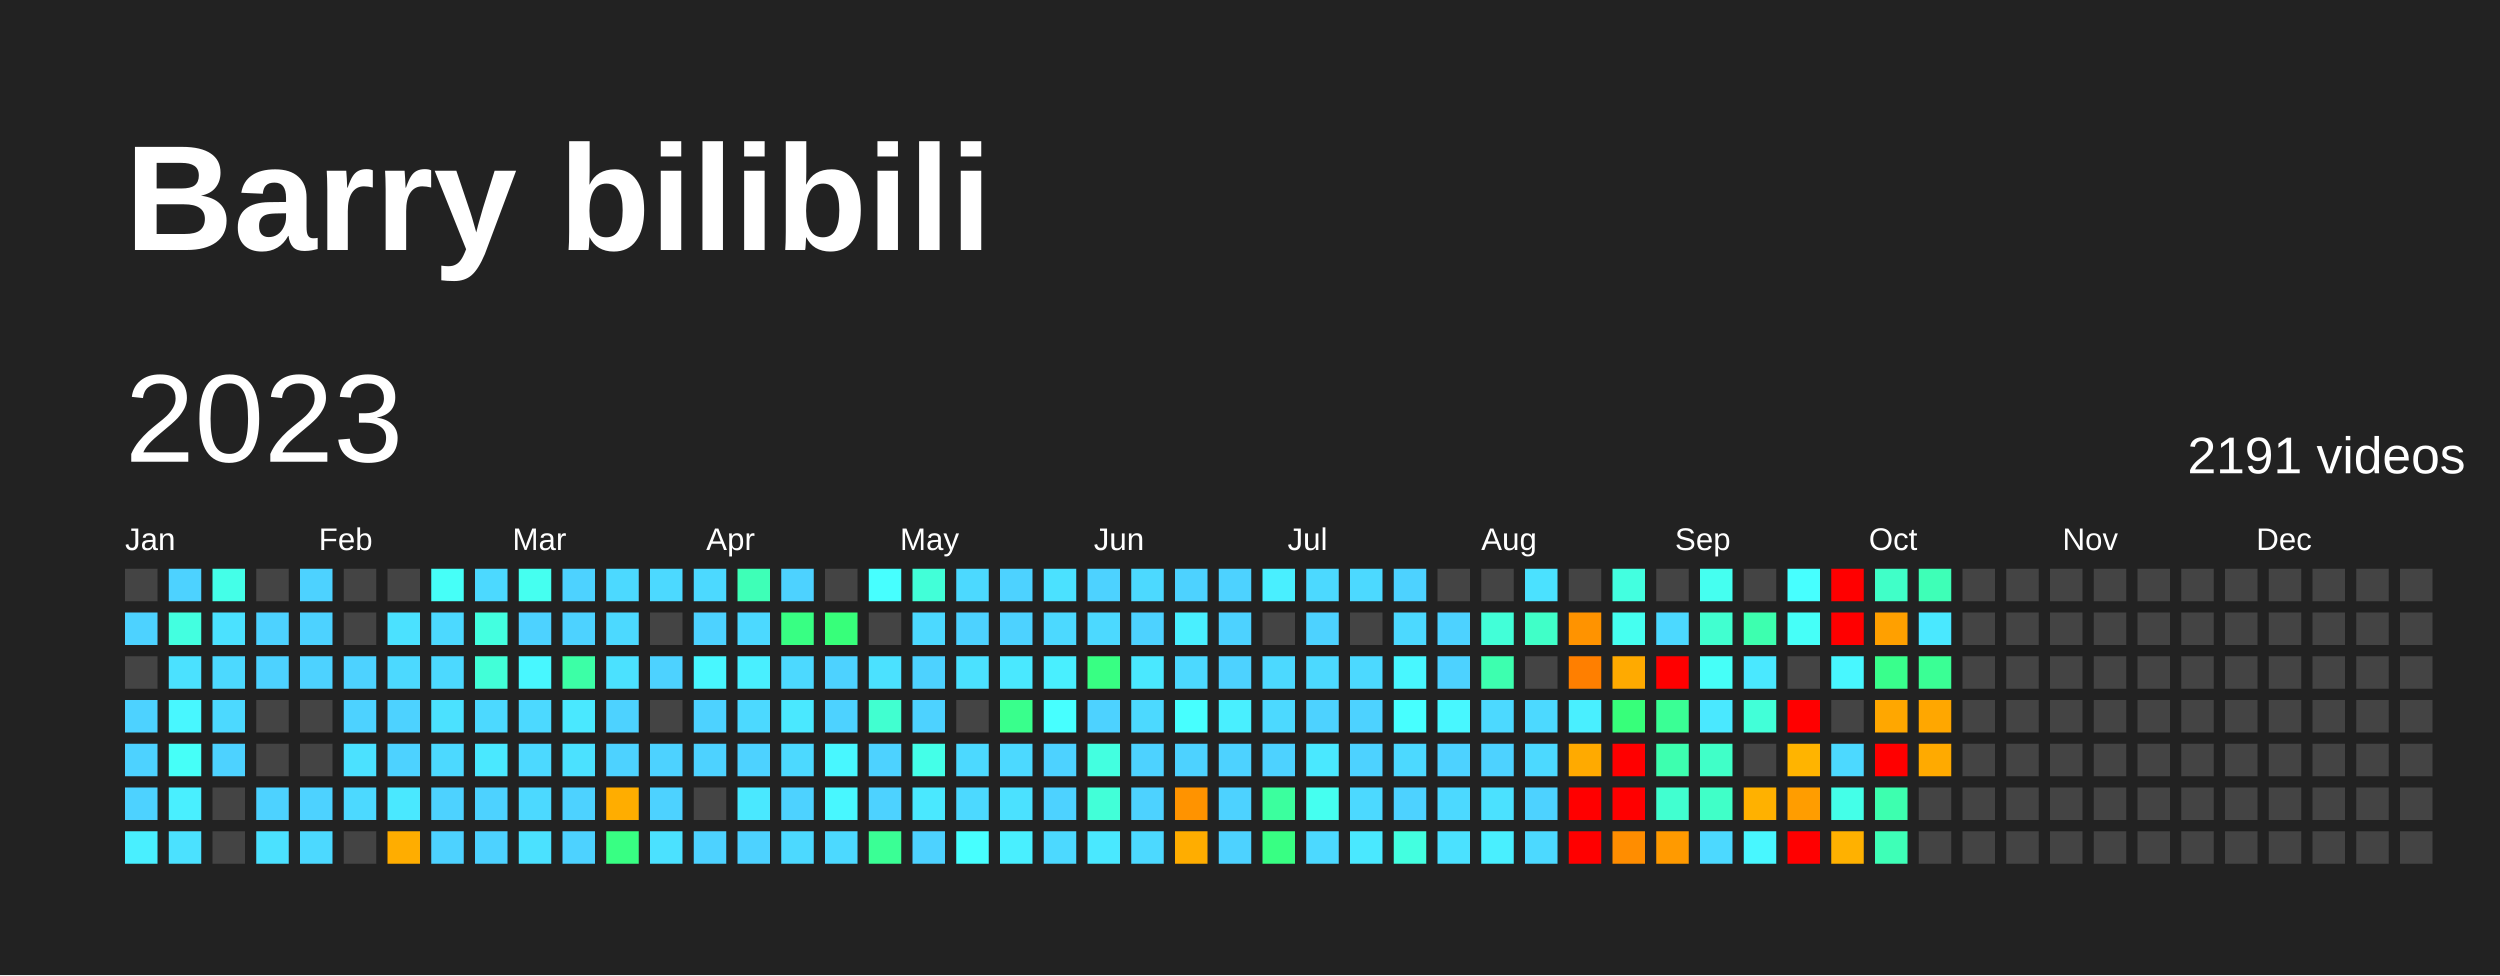
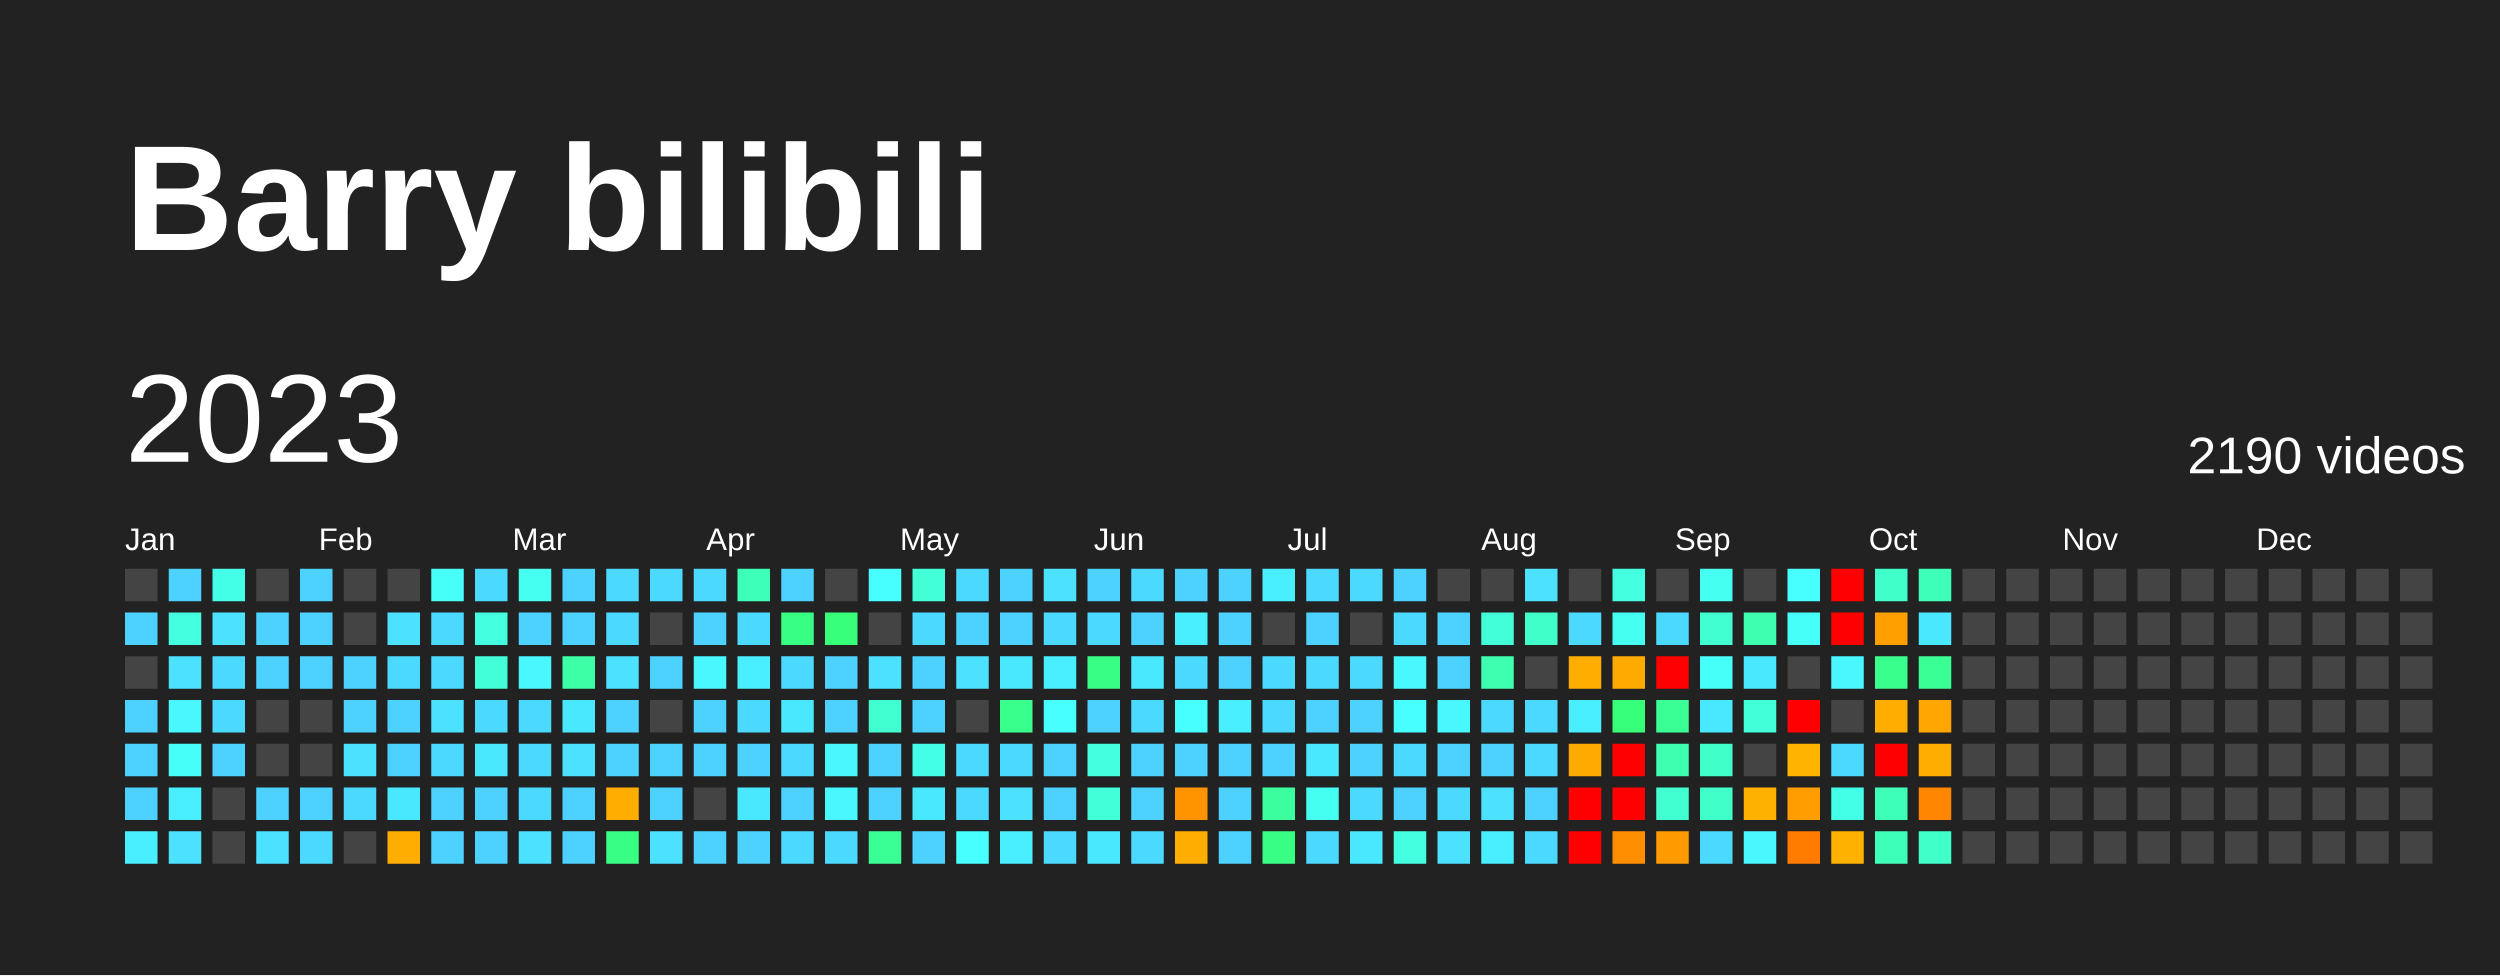
<svg xmlns="http://www.w3.org/2000/svg" baseProfile="full" height="78mm" version="1.1" viewBox="0,0,200,78" width="200mm">
  <defs />
  <rect fill="#222222" height="78" width="200" x="0" y="0" />
  <text fill="#FFFFFF" style="font-size:12px; font-family:Arial; font-weight:bold;" x="10" y="20">Barry bilibili</text>
  <text dominant-baseline="hanging" fill="#FFFFFF" style="font-size:10.0px; font-family:Arial;" x="10" y="30">2023</text>
-   <text dominant-baseline="hanging" fill="#FFFFFF" style="font-size:4.125px; font-family:Arial;" x="175" y="35">2191 videos</text>
+   <text dominant-baseline="hanging" fill="#FFFFFF" style="font-size:4.125px; font-family:Arial;" x="175" y="35">2190 videos</text>
  <text fill="#FFFFFF" style="font-size:2.5px; font-family:Arial" x="10.0" y="44">Jan</text>
  <text fill="#FFFFFF" style="font-size:2.5px; font-family:Arial" x="25.5" y="44">Feb</text>
  <text fill="#FFFFFF" style="font-size:2.5px; font-family:Arial" x="41.0" y="44">Mar</text>
  <text fill="#FFFFFF" style="font-size:2.5px; font-family:Arial" x="56.5" y="44">Apr</text>
  <text fill="#FFFFFF" style="font-size:2.5px; font-family:Arial" x="72.0" y="44">May</text>
  <text fill="#FFFFFF" style="font-size:2.5px; font-family:Arial" x="87.5" y="44">Jun</text>
  <text fill="#FFFFFF" style="font-size:2.5px; font-family:Arial" x="103.0" y="44">Jul</text>
  <text fill="#FFFFFF" style="font-size:2.5px; font-family:Arial" x="118.5" y="44">Aug</text>
  <text fill="#FFFFFF" style="font-size:2.5px; font-family:Arial" x="134.0" y="44">Sep</text>
  <text fill="#FFFFFF" style="font-size:2.5px; font-family:Arial" x="149.5" y="44">Oct</text>
  <text fill="#FFFFFF" style="font-size:2.5px; font-family:Arial" x="165.0" y="44">Nov</text>
  <text fill="#FFFFFF" style="font-size:2.5px; font-family:Arial" x="180.5" y="44">Dec</text>
  <rect fill="#444444" height="2.6" width="2.6" x="10.0" y="45.5" />
  <rect fill="#4dd2ff" height="2.6" width="2.6" x="10.0" y="49.0" />
  <rect fill="#444444" height="2.6" width="2.6" x="10.0" y="52.5" />
  <rect fill="#4dd2ff" height="2.6" width="2.6" x="10.0" y="56.0" />
  <rect fill="#4dd2ff" height="2.6" width="2.6" x="10.0" y="59.5" />
  <rect fill="#4dd2ff" height="2.6" width="2.6" x="10.0" y="63.0" />
  <rect fill="#49efff" height="2.6" width="2.6" x="10.0" y="66.5" />
  <rect fill="#4dd2ff" height="2.6" width="2.6" x="13.5" y="45.5" />
  <rect fill="#43ffe0" height="2.6" width="2.6" x="13.5" y="49.0" />
  <rect fill="#4be1ff" height="2.6" width="2.6" x="13.5" y="52.5" />
  <rect fill="#48f7ff" height="2.6" width="2.6" x="13.5" y="56.0" />
  <rect fill="#46fff8" height="2.6" width="2.6" x="13.5" y="59.5" />
  <rect fill="#49efff" height="2.6" width="2.6" x="13.5" y="63.0" />
  <rect fill="#4be1ff" height="2.6" width="2.6" x="13.5" y="66.5" />
  <rect fill="#44ffe8" height="2.6" width="2.6" x="17.0" y="45.5" />
  <rect fill="#4be1ff" height="2.6" width="2.6" x="17.0" y="49.0" />
  <rect fill="#4cd9ff" height="2.6" width="2.6" x="17.0" y="52.5" />
  <rect fill="#4cd9ff" height="2.6" width="2.6" x="17.0" y="56.0" />
  <rect fill="#4dd2ff" height="2.6" width="2.6" x="17.0" y="59.5" />
  <rect fill="#444444" height="2.6" width="2.6" x="17.0" y="63.0" />
  <rect fill="#444444" height="2.6" width="2.6" x="17.0" y="66.5" />
  <rect fill="#444444" height="2.6" width="2.6" x="20.5" y="45.5" />
  <rect fill="#4dd2ff" height="2.6" width="2.6" x="20.5" y="49.0" />
  <rect fill="#4dd2ff" height="2.6" width="2.6" x="20.5" y="52.5" />
  <rect fill="#444444" height="2.6" width="2.6" x="20.5" y="56.0" />
  <rect fill="#444444" height="2.6" width="2.6" x="20.5" y="59.5" />
  <rect fill="#4dd2ff" height="2.6" width="2.6" x="20.5" y="63.0" />
  <rect fill="#4be1ff" height="2.6" width="2.6" x="20.5" y="66.5" />
  <rect fill="#4dd2ff" height="2.6" width="2.6" x="24.0" y="45.5" />
  <rect fill="#4dd2ff" height="2.6" width="2.6" x="24.0" y="49.0" />
  <rect fill="#4dd2ff" height="2.6" width="2.6" x="24.0" y="52.5" />
  <rect fill="#444444" height="2.6" width="2.6" x="24.0" y="56.0" />
  <rect fill="#444444" height="2.6" width="2.6" x="24.0" y="59.5" />
  <rect fill="#4dd2ff" height="2.6" width="2.6" x="24.0" y="63.0" />
  <rect fill="#4cd9ff" height="2.6" width="2.6" x="24.0" y="66.5" />
  <rect fill="#444444" height="2.6" width="2.6" x="27.5" y="45.5" />
  <rect fill="#444444" height="2.6" width="2.6" x="27.5" y="49.0" />
  <rect fill="#4dd2ff" height="2.6" width="2.6" x="27.5" y="52.5" />
  <rect fill="#4dd2ff" height="2.6" width="2.6" x="27.5" y="56.0" />
  <rect fill="#4be1ff" height="2.6" width="2.6" x="27.5" y="59.5" />
  <rect fill="#4cd9ff" height="2.6" width="2.6" x="27.5" y="63.0" />
  <rect fill="#444444" height="2.6" width="2.6" x="27.5" y="66.5" />
  <rect fill="#444444" height="2.6" width="2.6" x="31.0" y="45.5" />
  <rect fill="#4be1ff" height="2.6" width="2.6" x="31.0" y="49.0" />
  <rect fill="#4cd9ff" height="2.6" width="2.6" x="31.0" y="52.5" />
  <rect fill="#4dd2ff" height="2.6" width="2.6" x="31.0" y="56.0" />
  <rect fill="#4dd2ff" height="2.6" width="2.6" x="31.0" y="59.5" />
  <rect fill="#4ae8ff" height="2.6" width="2.6" x="31.0" y="63.0" />
  <rect fill="#ffad00" height="2.6" width="2.6" x="31.0" y="66.5" />
  <rect fill="#46fff8" height="2.6" width="2.6" x="34.5" y="45.5" />
  <rect fill="#4cd9ff" height="2.6" width="2.6" x="34.5" y="49.0" />
  <rect fill="#4cd9ff" height="2.6" width="2.6" x="34.5" y="52.5" />
  <rect fill="#4be1ff" height="2.6" width="2.6" x="34.5" y="56.0" />
  <rect fill="#4cd9ff" height="2.6" width="2.6" x="34.5" y="59.5" />
  <rect fill="#4dd2ff" height="2.6" width="2.6" x="34.5" y="63.0" />
  <rect fill="#4dd2ff" height="2.6" width="2.6" x="34.5" y="66.5" />
  <rect fill="#4cd9ff" height="2.6" width="2.6" x="38.0" y="45.5" />
  <rect fill="#43ffe0" height="2.6" width="2.6" x="38.0" y="49.0" />
  <rect fill="#42ffd8" height="2.6" width="2.6" x="38.0" y="52.5" />
  <rect fill="#4cd9ff" height="2.6" width="2.6" x="38.0" y="56.0" />
  <rect fill="#4ae8ff" height="2.6" width="2.6" x="38.0" y="59.5" />
  <rect fill="#4dd2ff" height="2.6" width="2.6" x="38.0" y="63.0" />
  <rect fill="#4dd2ff" height="2.6" width="2.6" x="38.0" y="66.5" />
  <rect fill="#45fff0" height="2.6" width="2.6" x="41.5" y="45.5" />
  <rect fill="#4dd2ff" height="2.6" width="2.6" x="41.5" y="49.0" />
  <rect fill="#48f7ff" height="2.6" width="2.6" x="41.5" y="52.5" />
  <rect fill="#4cd9ff" height="2.6" width="2.6" x="41.5" y="56.0" />
  <rect fill="#4cd9ff" height="2.6" width="2.6" x="41.5" y="59.5" />
  <rect fill="#4cd9ff" height="2.6" width="2.6" x="41.5" y="63.0" />
  <rect fill="#4be1ff" height="2.6" width="2.6" x="41.5" y="66.5" />
  <rect fill="#4dd2ff" height="2.6" width="2.6" x="45.0" y="45.5" />
  <rect fill="#4dd2ff" height="2.6" width="2.6" x="45.0" y="49.0" />
  <rect fill="#3cffa6" height="2.6" width="2.6" x="45.0" y="52.5" />
  <rect fill="#4ae8ff" height="2.6" width="2.6" x="45.0" y="56.0" />
  <rect fill="#4be1ff" height="2.6" width="2.6" x="45.0" y="59.5" />
  <rect fill="#4dd2ff" height="2.6" width="2.6" x="45.0" y="63.0" />
  <rect fill="#4dd2ff" height="2.6" width="2.6" x="45.0" y="66.5" />
  <rect fill="#4cd9ff" height="2.6" width="2.6" x="48.5" y="45.5" />
  <rect fill="#4cd9ff" height="2.6" width="2.6" x="48.5" y="49.0" />
  <rect fill="#4be1ff" height="2.6" width="2.6" x="48.5" y="52.5" />
  <rect fill="#4dd2ff" height="2.6" width="2.6" x="48.5" y="56.0" />
  <rect fill="#4dd2ff" height="2.6" width="2.6" x="48.5" y="59.5" />
  <rect fill="#ffad00" height="2.6" width="2.6" x="48.5" y="63.0" />
  <rect fill="#38ff83" height="2.6" width="2.6" x="48.5" y="66.5" />
  <rect fill="#4cd9ff" height="2.6" width="2.6" x="52.0" y="45.5" />
  <rect fill="#444444" height="2.6" width="2.6" x="52.0" y="49.0" />
  <rect fill="#4dd2ff" height="2.6" width="2.6" x="52.0" y="52.5" />
  <rect fill="#444444" height="2.6" width="2.6" x="52.0" y="56.0" />
  <rect fill="#4dd2ff" height="2.6" width="2.6" x="52.0" y="59.5" />
  <rect fill="#4dd2ff" height="2.6" width="2.6" x="52.0" y="63.0" />
  <rect fill="#4be1ff" height="2.6" width="2.6" x="52.0" y="66.5" />
  <rect fill="#4cd9ff" height="2.6" width="2.6" x="55.5" y="45.5" />
  <rect fill="#4dd2ff" height="2.6" width="2.6" x="55.5" y="49.0" />
  <rect fill="#48f7ff" height="2.6" width="2.6" x="55.5" y="52.5" />
  <rect fill="#4dd2ff" height="2.6" width="2.6" x="55.5" y="56.0" />
  <rect fill="#4dd2ff" height="2.6" width="2.6" x="55.5" y="59.5" />
  <rect fill="#444444" height="2.6" width="2.6" x="55.5" y="63.0" />
  <rect fill="#4dd2ff" height="2.6" width="2.6" x="55.5" y="66.5" />
  <rect fill="#3effb7" height="2.6" width="2.6" x="59.0" y="45.5" />
  <rect fill="#4cd9ff" height="2.6" width="2.6" x="59.0" y="49.0" />
  <rect fill="#49efff" height="2.6" width="2.6" x="59.0" y="52.5" />
  <rect fill="#4cd9ff" height="2.6" width="2.6" x="59.0" y="56.0" />
  <rect fill="#4dd2ff" height="2.6" width="2.6" x="59.0" y="59.5" />
  <rect fill="#4ae8ff" height="2.6" width="2.6" x="59.0" y="63.0" />
  <rect fill="#4dd2ff" height="2.6" width="2.6" x="59.0" y="66.5" />
  <rect fill="#4dd2ff" height="2.6" width="2.6" x="62.5" y="45.5" />
  <rect fill="#38ff83" height="2.6" width="2.6" x="62.5" y="49.0" />
  <rect fill="#4cd9ff" height="2.6" width="2.6" x="62.5" y="52.5" />
  <rect fill="#4ae8ff" height="2.6" width="2.6" x="62.5" y="56.0" />
  <rect fill="#4cd9ff" height="2.6" width="2.6" x="62.5" y="59.5" />
  <rect fill="#4dd2ff" height="2.6" width="2.6" x="62.5" y="63.0" />
  <rect fill="#4cd9ff" height="2.6" width="2.6" x="62.5" y="66.5" />
  <rect fill="#444444" height="2.6" width="2.6" x="66.0" y="45.5" />
  <rect fill="#37ff7a" height="2.6" width="2.6" x="66.0" y="49.0" />
  <rect fill="#4dd2ff" height="2.6" width="2.6" x="66.0" y="52.5" />
  <rect fill="#4dd2ff" height="2.6" width="2.6" x="66.0" y="56.0" />
  <rect fill="#48f7ff" height="2.6" width="2.6" x="66.0" y="59.5" />
  <rect fill="#48f7ff" height="2.6" width="2.6" x="66.0" y="63.0" />
  <rect fill="#4cd9ff" height="2.6" width="2.6" x="66.0" y="66.5" />
  <rect fill="#47ffff" height="2.6" width="2.6" x="69.5" y="45.5" />
  <rect fill="#444444" height="2.6" width="2.6" x="69.5" y="49.0" />
  <rect fill="#4be1ff" height="2.6" width="2.6" x="69.5" y="52.5" />
  <rect fill="#41ffd0" height="2.6" width="2.6" x="69.5" y="56.0" />
  <rect fill="#4dd2ff" height="2.6" width="2.6" x="69.5" y="59.5" />
  <rect fill="#4dd2ff" height="2.6" width="2.6" x="69.5" y="63.0" />
  <rect fill="#3aff95" height="2.6" width="2.6" x="69.5" y="66.5" />
  <rect fill="#42ffd8" height="2.6" width="2.6" x="73.0" y="45.5" />
  <rect fill="#4cd9ff" height="2.6" width="2.6" x="73.0" y="49.0" />
  <rect fill="#4dd2ff" height="2.6" width="2.6" x="73.0" y="52.5" />
  <rect fill="#4dd2ff" height="2.6" width="2.6" x="73.0" y="56.0" />
  <rect fill="#44ffe8" height="2.6" width="2.6" x="73.0" y="59.5" />
  <rect fill="#4ae8ff" height="2.6" width="2.6" x="73.0" y="63.0" />
  <rect fill="#4dd2ff" height="2.6" width="2.6" x="73.0" y="66.5" />
  <rect fill="#4cd9ff" height="2.6" width="2.6" x="76.5" y="45.5" />
  <rect fill="#4dd2ff" height="2.6" width="2.6" x="76.5" y="49.0" />
  <rect fill="#4be1ff" height="2.6" width="2.6" x="76.5" y="52.5" />
  <rect fill="#444444" height="2.6" width="2.6" x="76.5" y="56.0" />
  <rect fill="#4cd9ff" height="2.6" width="2.6" x="76.5" y="59.5" />
  <rect fill="#4cd9ff" height="2.6" width="2.6" x="76.5" y="63.0" />
  <rect fill="#47ffff" height="2.6" width="2.6" x="76.5" y="66.5" />
  <rect fill="#4dd2ff" height="2.6" width="2.6" x="80.0" y="45.5" />
  <rect fill="#4dd2ff" height="2.6" width="2.6" x="80.0" y="49.0" />
  <rect fill="#4ae8ff" height="2.6" width="2.6" x="80.0" y="52.5" />
  <rect fill="#39ff8c" height="2.6" width="2.6" x="80.0" y="56.0" />
  <rect fill="#4cd9ff" height="2.6" width="2.6" x="80.0" y="59.5" />
  <rect fill="#4be1ff" height="2.6" width="2.6" x="80.0" y="63.0" />
  <rect fill="#49efff" height="2.6" width="2.6" x="80.0" y="66.5" />
  <rect fill="#4be1ff" height="2.6" width="2.6" x="83.5" y="45.5" />
  <rect fill="#4cd9ff" height="2.6" width="2.6" x="83.5" y="49.0" />
  <rect fill="#49efff" height="2.6" width="2.6" x="83.5" y="52.5" />
  <rect fill="#47ffff" height="2.6" width="2.6" x="83.5" y="56.0" />
  <rect fill="#4dd2ff" height="2.6" width="2.6" x="83.5" y="59.5" />
  <rect fill="#4dd2ff" height="2.6" width="2.6" x="83.5" y="63.0" />
  <rect fill="#4cd9ff" height="2.6" width="2.6" x="83.5" y="66.5" />
  <rect fill="#4dd2ff" height="2.6" width="2.6" x="87.0" y="45.5" />
  <rect fill="#4cd9ff" height="2.6" width="2.6" x="87.0" y="49.0" />
  <rect fill="#38ff83" height="2.6" width="2.6" x="87.0" y="52.5" />
  <rect fill="#4dd2ff" height="2.6" width="2.6" x="87.0" y="56.0" />
  <rect fill="#43ffe0" height="2.6" width="2.6" x="87.0" y="59.5" />
  <rect fill="#42ffd8" height="2.6" width="2.6" x="87.0" y="63.0" />
  <rect fill="#4ae8ff" height="2.6" width="2.6" x="87.0" y="66.5" />
  <rect fill="#4cd9ff" height="2.6" width="2.6" x="90.5" y="45.5" />
  <rect fill="#4dd2ff" height="2.6" width="2.6" x="90.5" y="49.0" />
  <rect fill="#4ae8ff" height="2.6" width="2.6" x="90.5" y="52.5" />
  <rect fill="#4cd9ff" height="2.6" width="2.6" x="90.5" y="56.0" />
  <rect fill="#4dd2ff" height="2.6" width="2.6" x="90.5" y="59.5" />
  <rect fill="#4dd2ff" height="2.6" width="2.6" x="90.5" y="63.0" />
  <rect fill="#4cd9ff" height="2.6" width="2.6" x="90.5" y="66.5" />
  <rect fill="#4dd2ff" height="2.6" width="2.6" x="94.0" y="45.5" />
  <rect fill="#49efff" height="2.6" width="2.6" x="94.0" y="49.0" />
  <rect fill="#4cd9ff" height="2.6" width="2.6" x="94.0" y="52.5" />
  <rect fill="#47ffff" height="2.6" width="2.6" x="94.0" y="56.0" />
  <rect fill="#4dd2ff" height="2.6" width="2.6" x="94.0" y="59.5" />
  <rect fill="#ff9300" height="2.6" width="2.6" x="94.0" y="63.0" />
  <rect fill="#ffad00" height="2.6" width="2.6" x="94.0" y="66.5" />
  <rect fill="#4dd2ff" height="2.6" width="2.6" x="97.5" y="45.5" />
  <rect fill="#4dd2ff" height="2.6" width="2.6" x="97.5" y="49.0" />
  <rect fill="#4dd2ff" height="2.6" width="2.6" x="97.5" y="52.5" />
  <rect fill="#49efff" height="2.6" width="2.6" x="97.5" y="56.0" />
  <rect fill="#4dd2ff" height="2.6" width="2.6" x="97.5" y="59.5" />
  <rect fill="#4dd2ff" height="2.6" width="2.6" x="97.5" y="63.0" />
  <rect fill="#4dd2ff" height="2.6" width="2.6" x="97.5" y="66.5" />
  <rect fill="#49efff" height="2.6" width="2.6" x="101.0" y="45.5" />
  <rect fill="#444444" height="2.6" width="2.6" x="101.0" y="49.0" />
  <rect fill="#4cd9ff" height="2.6" width="2.6" x="101.0" y="52.5" />
  <rect fill="#4cd9ff" height="2.6" width="2.6" x="101.0" y="56.0" />
  <rect fill="#4dd2ff" height="2.6" width="2.6" x="101.0" y="59.5" />
  <rect fill="#3bff9e" height="2.6" width="2.6" x="101.0" y="63.0" />
  <rect fill="#38ff83" height="2.6" width="2.6" x="101.0" y="66.5" />
  <rect fill="#4cd9ff" height="2.6" width="2.6" x="104.5" y="45.5" />
  <rect fill="#4dd2ff" height="2.6" width="2.6" x="104.5" y="49.0" />
  <rect fill="#4cd9ff" height="2.6" width="2.6" x="104.5" y="52.5" />
  <rect fill="#4dd2ff" height="2.6" width="2.6" x="104.5" y="56.0" />
  <rect fill="#4ae8ff" height="2.6" width="2.6" x="104.5" y="59.5" />
  <rect fill="#45fff0" height="2.6" width="2.6" x="104.5" y="63.0" />
  <rect fill="#4cd9ff" height="2.6" width="2.6" x="104.5" y="66.5" />
  <rect fill="#4cd9ff" height="2.6" width="2.6" x="108.0" y="45.5" />
  <rect fill="#444444" height="2.6" width="2.6" x="108.0" y="49.0" />
  <rect fill="#4cd9ff" height="2.6" width="2.6" x="108.0" y="52.5" />
  <rect fill="#4dd2ff" height="2.6" width="2.6" x="108.0" y="56.0" />
  <rect fill="#4dd2ff" height="2.6" width="2.6" x="108.0" y="59.5" />
  <rect fill="#4cd9ff" height="2.6" width="2.6" x="108.0" y="63.0" />
  <rect fill="#4ae8ff" height="2.6" width="2.6" x="108.0" y="66.5" />
  <rect fill="#4dd2ff" height="2.6" width="2.6" x="111.5" y="45.5" />
  <rect fill="#4cd9ff" height="2.6" width="2.6" x="111.5" y="49.0" />
  <rect fill="#48f7ff" height="2.6" width="2.6" x="111.5" y="52.5" />
  <rect fill="#47ffff" height="2.6" width="2.6" x="111.5" y="56.0" />
  <rect fill="#4cd9ff" height="2.6" width="2.6" x="111.5" y="59.5" />
  <rect fill="#4dd2ff" height="2.6" width="2.6" x="111.5" y="63.0" />
  <rect fill="#43ffe0" height="2.6" width="2.6" x="111.5" y="66.5" />
  <rect fill="#444444" height="2.6" width="2.6" x="115.0" y="45.5" />
  <rect fill="#4dd2ff" height="2.6" width="2.6" x="115.0" y="49.0" />
  <rect fill="#4dd2ff" height="2.6" width="2.6" x="115.0" y="52.5" />
  <rect fill="#48f7ff" height="2.6" width="2.6" x="115.0" y="56.0" />
  <rect fill="#4dd2ff" height="2.6" width="2.6" x="115.0" y="59.5" />
  <rect fill="#4cd9ff" height="2.6" width="2.6" x="115.0" y="63.0" />
  <rect fill="#4be1ff" height="2.6" width="2.6" x="115.0" y="66.5" />
  <rect fill="#444444" height="2.6" width="2.6" x="118.5" y="45.5" />
  <rect fill="#42ffd8" height="2.6" width="2.6" x="118.5" y="49.0" />
  <rect fill="#3dffaf" height="2.6" width="2.6" x="118.5" y="52.5" />
  <rect fill="#4cd9ff" height="2.6" width="2.6" x="118.5" y="56.0" />
  <rect fill="#4dd2ff" height="2.6" width="2.6" x="118.5" y="59.5" />
  <rect fill="#4be1ff" height="2.6" width="2.6" x="118.5" y="63.0" />
  <rect fill="#49efff" height="2.6" width="2.6" x="118.5" y="66.5" />
  <rect fill="#4be1ff" height="2.6" width="2.6" x="122.0" y="45.5" />
  <rect fill="#40ffc8" height="2.6" width="2.6" x="122.0" y="49.0" />
  <rect fill="#444444" height="2.6" width="2.6" x="122.0" y="52.5" />
  <rect fill="#4cd9ff" height="2.6" width="2.6" x="122.0" y="56.0" />
  <rect fill="#4cd9ff" height="2.6" width="2.6" x="122.0" y="59.5" />
  <rect fill="#4dd2ff" height="2.6" width="2.6" x="122.0" y="63.0" />
  <rect fill="#4cd9ff" height="2.6" width="2.6" x="122.0" y="66.5" />
  <rect fill="#444444" height="2.6" width="2.6" x="125.5" y="45.5" />
-   <rect fill="#ff9300" height="2.6" width="2.6" x="125.5" y="49.0" />
-   <rect fill="#ff7f00" height="2.6" width="2.6" x="125.5" y="52.5" />
+   <rect fill="#4cd9ff" height="2.6" width="2.6" x="125.5" y="49.0" />
+   <rect fill="#ffad00" height="2.6" width="2.6" x="125.5" y="52.5" />
  <rect fill="#49efff" height="2.6" width="2.6" x="125.5" y="56.0" />
  <rect fill="#ffaa00" height="2.6" width="2.6" x="125.5" y="59.5" />
  <rect fill="red" height="2.6" width="2.6" x="125.5" y="63.0" />
  <rect fill="red" height="2.6" width="2.6" x="125.5" y="66.5" />
  <rect fill="#43ffe0" height="2.6" width="2.6" x="129.0" y="45.5" />
  <rect fill="#45fff0" height="2.6" width="2.6" x="129.0" y="49.0" />
  <rect fill="#ffaa00" height="2.6" width="2.6" x="129.0" y="52.5" />
  <rect fill="#37ff7a" height="2.6" width="2.6" x="129.0" y="56.0" />
  <rect fill="red" height="2.6" width="2.6" x="129.0" y="59.5" />
  <rect fill="red" height="2.6" width="2.6" x="129.0" y="63.0" />
  <rect fill="#ff8d00" height="2.6" width="2.6" x="129.0" y="66.5" />
  <rect fill="#444444" height="2.6" width="2.6" x="132.5" y="45.5" />
  <rect fill="#4cd9ff" height="2.6" width="2.6" x="132.5" y="49.0" />
  <rect fill="red" height="2.6" width="2.6" x="132.5" y="52.5" />
  <rect fill="#3aff95" height="2.6" width="2.6" x="132.5" y="56.0" />
  <rect fill="#3dffaf" height="2.6" width="2.6" x="132.5" y="59.5" />
  <rect fill="#41ffd0" height="2.6" width="2.6" x="132.5" y="63.0" />
  <rect fill="#ff9a00" height="2.6" width="2.6" x="132.5" y="66.5" />
  <rect fill="#45fff0" height="2.6" width="2.6" x="136.0" y="45.5" />
  <rect fill="#41ffd0" height="2.6" width="2.6" x="136.0" y="49.0" />
  <rect fill="#46fff8" height="2.6" width="2.6" x="136.0" y="52.5" />
  <rect fill="#4ae8ff" height="2.6" width="2.6" x="136.0" y="56.0" />
  <rect fill="#40ffc8" height="2.6" width="2.6" x="136.0" y="59.5" />
  <rect fill="#40ffc8" height="2.6" width="2.6" x="136.0" y="63.0" />
  <rect fill="#4cd9ff" height="2.6" width="2.6" x="136.0" y="66.5" />
  <rect fill="#444444" height="2.6" width="2.6" x="139.5" y="45.5" />
  <rect fill="#3dffaf" height="2.6" width="2.6" x="139.5" y="49.0" />
  <rect fill="#4ae8ff" height="2.6" width="2.6" x="139.5" y="52.5" />
  <rect fill="#42ffd8" height="2.6" width="2.6" x="139.5" y="56.0" />
  <rect fill="#444444" height="2.6" width="2.6" x="139.5" y="59.5" />
  <rect fill="#ffb100" height="2.6" width="2.6" x="139.5" y="63.0" />
  <rect fill="#48f7ff" height="2.6" width="2.6" x="139.5" y="66.5" />
  <rect fill="#47ffff" height="2.6" width="2.6" x="143.0" y="45.5" />
  <rect fill="#46fff8" height="2.6" width="2.6" x="143.0" y="49.0" />
  <rect fill="#444444" height="2.6" width="2.6" x="143.0" y="52.5" />
  <rect fill="red" height="2.6" width="2.6" x="143.0" y="56.0" />
  <rect fill="#ffb400" height="2.6" width="2.6" x="143.0" y="59.5" />
  <rect fill="#ff9d00" height="2.6" width="2.6" x="143.0" y="63.0" />
-   <rect fill="red" height="2.6" width="2.6" x="143.0" y="66.5" />
+   <rect fill="#ff7c00" height="2.6" width="2.6" x="143.0" y="66.5" />
  <rect fill="red" height="2.6" width="2.6" x="146.5" y="45.5" />
  <rect fill="red" height="2.6" width="2.6" x="146.5" y="49.0" />
  <rect fill="#48f7ff" height="2.6" width="2.6" x="146.5" y="52.5" />
  <rect fill="#444444" height="2.6" width="2.6" x="146.5" y="56.0" />
  <rect fill="#4cd9ff" height="2.6" width="2.6" x="146.5" y="59.5" />
  <rect fill="#44ffe8" height="2.6" width="2.6" x="146.5" y="63.0" />
  <rect fill="#ffb100" height="2.6" width="2.6" x="146.5" y="66.5" />
  <rect fill="#40ffc8" height="2.6" width="2.6" x="150.0" y="45.5" />
  <rect fill="#ffa000" height="2.6" width="2.6" x="150.0" y="49.0" />
  <rect fill="#39ff8c" height="2.6" width="2.6" x="150.0" y="52.5" />
-   <rect fill="#ffa700" height="2.6" width="2.6" x="150.0" y="56.0" />
+   <rect fill="#ffad00" height="2.6" width="2.6" x="150.0" y="56.0" />
  <rect fill="red" height="2.6" width="2.6" x="150.0" y="59.5" />
-   <rect fill="#3dffaf" height="2.6" width="2.6" x="150.0" y="63.0" />
+   <rect fill="#3effb7" height="2.6" width="2.6" x="150.0" y="63.0" />
  <rect fill="#3effb7" height="2.6" width="2.6" x="150.0" y="66.5" />
  <rect fill="#3effb7" height="2.6" width="2.6" x="153.5" y="45.5" />
  <rect fill="#4ae8ff" height="2.6" width="2.6" x="153.5" y="49.0" />
  <rect fill="#3aff95" height="2.6" width="2.6" x="153.5" y="52.5" />
  <rect fill="#ffa700" height="2.6" width="2.6" x="153.5" y="56.0" />
-   <rect fill="#ffaa00" height="2.6" width="2.6" x="153.5" y="59.5" />
-   <rect fill="#444444" height="2.6" width="2.6" x="153.5" y="63.0" />
-   <rect fill="#444444" height="2.6" width="2.6" x="153.5" y="66.5" />
+   <rect fill="#ffad00" height="2.6" width="2.6" x="153.5" y="59.5" />
+   <rect fill="#ff8600" height="2.6" width="2.6" x="153.5" y="63.0" />
+   <rect fill="#40ffc8" height="2.6" width="2.6" x="153.5" y="66.5" />
  <rect fill="#444444" height="2.6" width="2.6" x="157.0" y="45.5" />
  <rect fill="#444444" height="2.6" width="2.6" x="157.0" y="49.0" />
  <rect fill="#444444" height="2.6" width="2.6" x="157.0" y="52.5" />
  <rect fill="#444444" height="2.6" width="2.6" x="157.0" y="56.0" />
  <rect fill="#444444" height="2.6" width="2.6" x="157.0" y="59.5" />
  <rect fill="#444444" height="2.6" width="2.6" x="157.0" y="63.0" />
  <rect fill="#444444" height="2.6" width="2.6" x="157.0" y="66.5" />
  <rect fill="#444444" height="2.6" width="2.6" x="160.5" y="45.5" />
  <rect fill="#444444" height="2.6" width="2.6" x="160.5" y="49.0" />
  <rect fill="#444444" height="2.6" width="2.6" x="160.5" y="52.5" />
  <rect fill="#444444" height="2.6" width="2.6" x="160.5" y="56.0" />
  <rect fill="#444444" height="2.6" width="2.6" x="160.5" y="59.5" />
  <rect fill="#444444" height="2.6" width="2.6" x="160.5" y="63.0" />
  <rect fill="#444444" height="2.6" width="2.6" x="160.5" y="66.5" />
  <rect fill="#444444" height="2.6" width="2.6" x="164.0" y="45.5" />
  <rect fill="#444444" height="2.6" width="2.6" x="164.0" y="49.0" />
  <rect fill="#444444" height="2.6" width="2.6" x="164.0" y="52.5" />
  <rect fill="#444444" height="2.6" width="2.6" x="164.0" y="56.0" />
  <rect fill="#444444" height="2.6" width="2.6" x="164.0" y="59.5" />
  <rect fill="#444444" height="2.6" width="2.6" x="164.0" y="63.0" />
  <rect fill="#444444" height="2.6" width="2.6" x="164.0" y="66.5" />
  <rect fill="#444444" height="2.6" width="2.6" x="167.5" y="45.5" />
  <rect fill="#444444" height="2.6" width="2.6" x="167.5" y="49.0" />
  <rect fill="#444444" height="2.6" width="2.6" x="167.5" y="52.5" />
  <rect fill="#444444" height="2.6" width="2.6" x="167.5" y="56.0" />
  <rect fill="#444444" height="2.6" width="2.6" x="167.5" y="59.5" />
  <rect fill="#444444" height="2.6" width="2.6" x="167.5" y="63.0" />
  <rect fill="#444444" height="2.6" width="2.6" x="167.5" y="66.5" />
  <rect fill="#444444" height="2.6" width="2.6" x="171.0" y="45.5" />
  <rect fill="#444444" height="2.6" width="2.6" x="171.0" y="49.0" />
  <rect fill="#444444" height="2.6" width="2.6" x="171.0" y="52.5" />
  <rect fill="#444444" height="2.6" width="2.6" x="171.0" y="56.0" />
  <rect fill="#444444" height="2.6" width="2.6" x="171.0" y="59.5" />
  <rect fill="#444444" height="2.6" width="2.6" x="171.0" y="63.0" />
  <rect fill="#444444" height="2.6" width="2.6" x="171.0" y="66.5" />
  <rect fill="#444444" height="2.6" width="2.6" x="174.5" y="45.5" />
  <rect fill="#444444" height="2.6" width="2.6" x="174.5" y="49.0" />
  <rect fill="#444444" height="2.6" width="2.6" x="174.5" y="52.5" />
  <rect fill="#444444" height="2.6" width="2.6" x="174.5" y="56.0" />
  <rect fill="#444444" height="2.6" width="2.6" x="174.5" y="59.5" />
  <rect fill="#444444" height="2.6" width="2.6" x="174.5" y="63.0" />
  <rect fill="#444444" height="2.6" width="2.6" x="174.5" y="66.5" />
  <rect fill="#444444" height="2.6" width="2.6" x="178.0" y="45.5" />
  <rect fill="#444444" height="2.6" width="2.6" x="178.0" y="49.0" />
  <rect fill="#444444" height="2.6" width="2.6" x="178.0" y="52.5" />
  <rect fill="#444444" height="2.6" width="2.6" x="178.0" y="56.0" />
  <rect fill="#444444" height="2.6" width="2.6" x="178.0" y="59.5" />
  <rect fill="#444444" height="2.6" width="2.6" x="178.0" y="63.0" />
  <rect fill="#444444" height="2.6" width="2.6" x="178.0" y="66.5" />
  <rect fill="#444444" height="2.6" width="2.6" x="181.5" y="45.5" />
  <rect fill="#444444" height="2.6" width="2.6" x="181.5" y="49.0" />
  <rect fill="#444444" height="2.6" width="2.6" x="181.5" y="52.5" />
  <rect fill="#444444" height="2.6" width="2.6" x="181.5" y="56.0" />
  <rect fill="#444444" height="2.6" width="2.6" x="181.5" y="59.5" />
  <rect fill="#444444" height="2.6" width="2.6" x="181.5" y="63.0" />
  <rect fill="#444444" height="2.6" width="2.6" x="181.5" y="66.5" />
  <rect fill="#444444" height="2.6" width="2.6" x="185.0" y="45.5" />
  <rect fill="#444444" height="2.6" width="2.6" x="185.0" y="49.0" />
  <rect fill="#444444" height="2.6" width="2.6" x="185.0" y="52.5" />
  <rect fill="#444444" height="2.6" width="2.6" x="185.0" y="56.0" />
  <rect fill="#444444" height="2.6" width="2.6" x="185.0" y="59.5" />
  <rect fill="#444444" height="2.6" width="2.6" x="185.0" y="63.0" />
  <rect fill="#444444" height="2.6" width="2.6" x="185.0" y="66.5" />
  <rect fill="#444444" height="2.6" width="2.6" x="188.5" y="45.5" />
  <rect fill="#444444" height="2.6" width="2.6" x="188.5" y="49.0" />
  <rect fill="#444444" height="2.6" width="2.6" x="188.5" y="52.5" />
  <rect fill="#444444" height="2.6" width="2.6" x="188.5" y="56.0" />
  <rect fill="#444444" height="2.6" width="2.6" x="188.5" y="59.5" />
  <rect fill="#444444" height="2.6" width="2.6" x="188.5" y="63.0" />
  <rect fill="#444444" height="2.6" width="2.6" x="188.5" y="66.5" />
  <rect fill="#444444" height="2.6" width="2.6" x="192.0" y="45.5" />
  <rect fill="#444444" height="2.6" width="2.6" x="192.0" y="49.0" />
  <rect fill="#444444" height="2.6" width="2.6" x="192.0" y="52.5" />
  <rect fill="#444444" height="2.6" width="2.6" x="192.0" y="56.0" />
  <rect fill="#444444" height="2.6" width="2.6" x="192.0" y="59.5" />
  <rect fill="#444444" height="2.6" width="2.6" x="192.0" y="63.0" />
  <rect fill="#444444" height="2.6" width="2.6" x="192.0" y="66.5" />
</svg>
